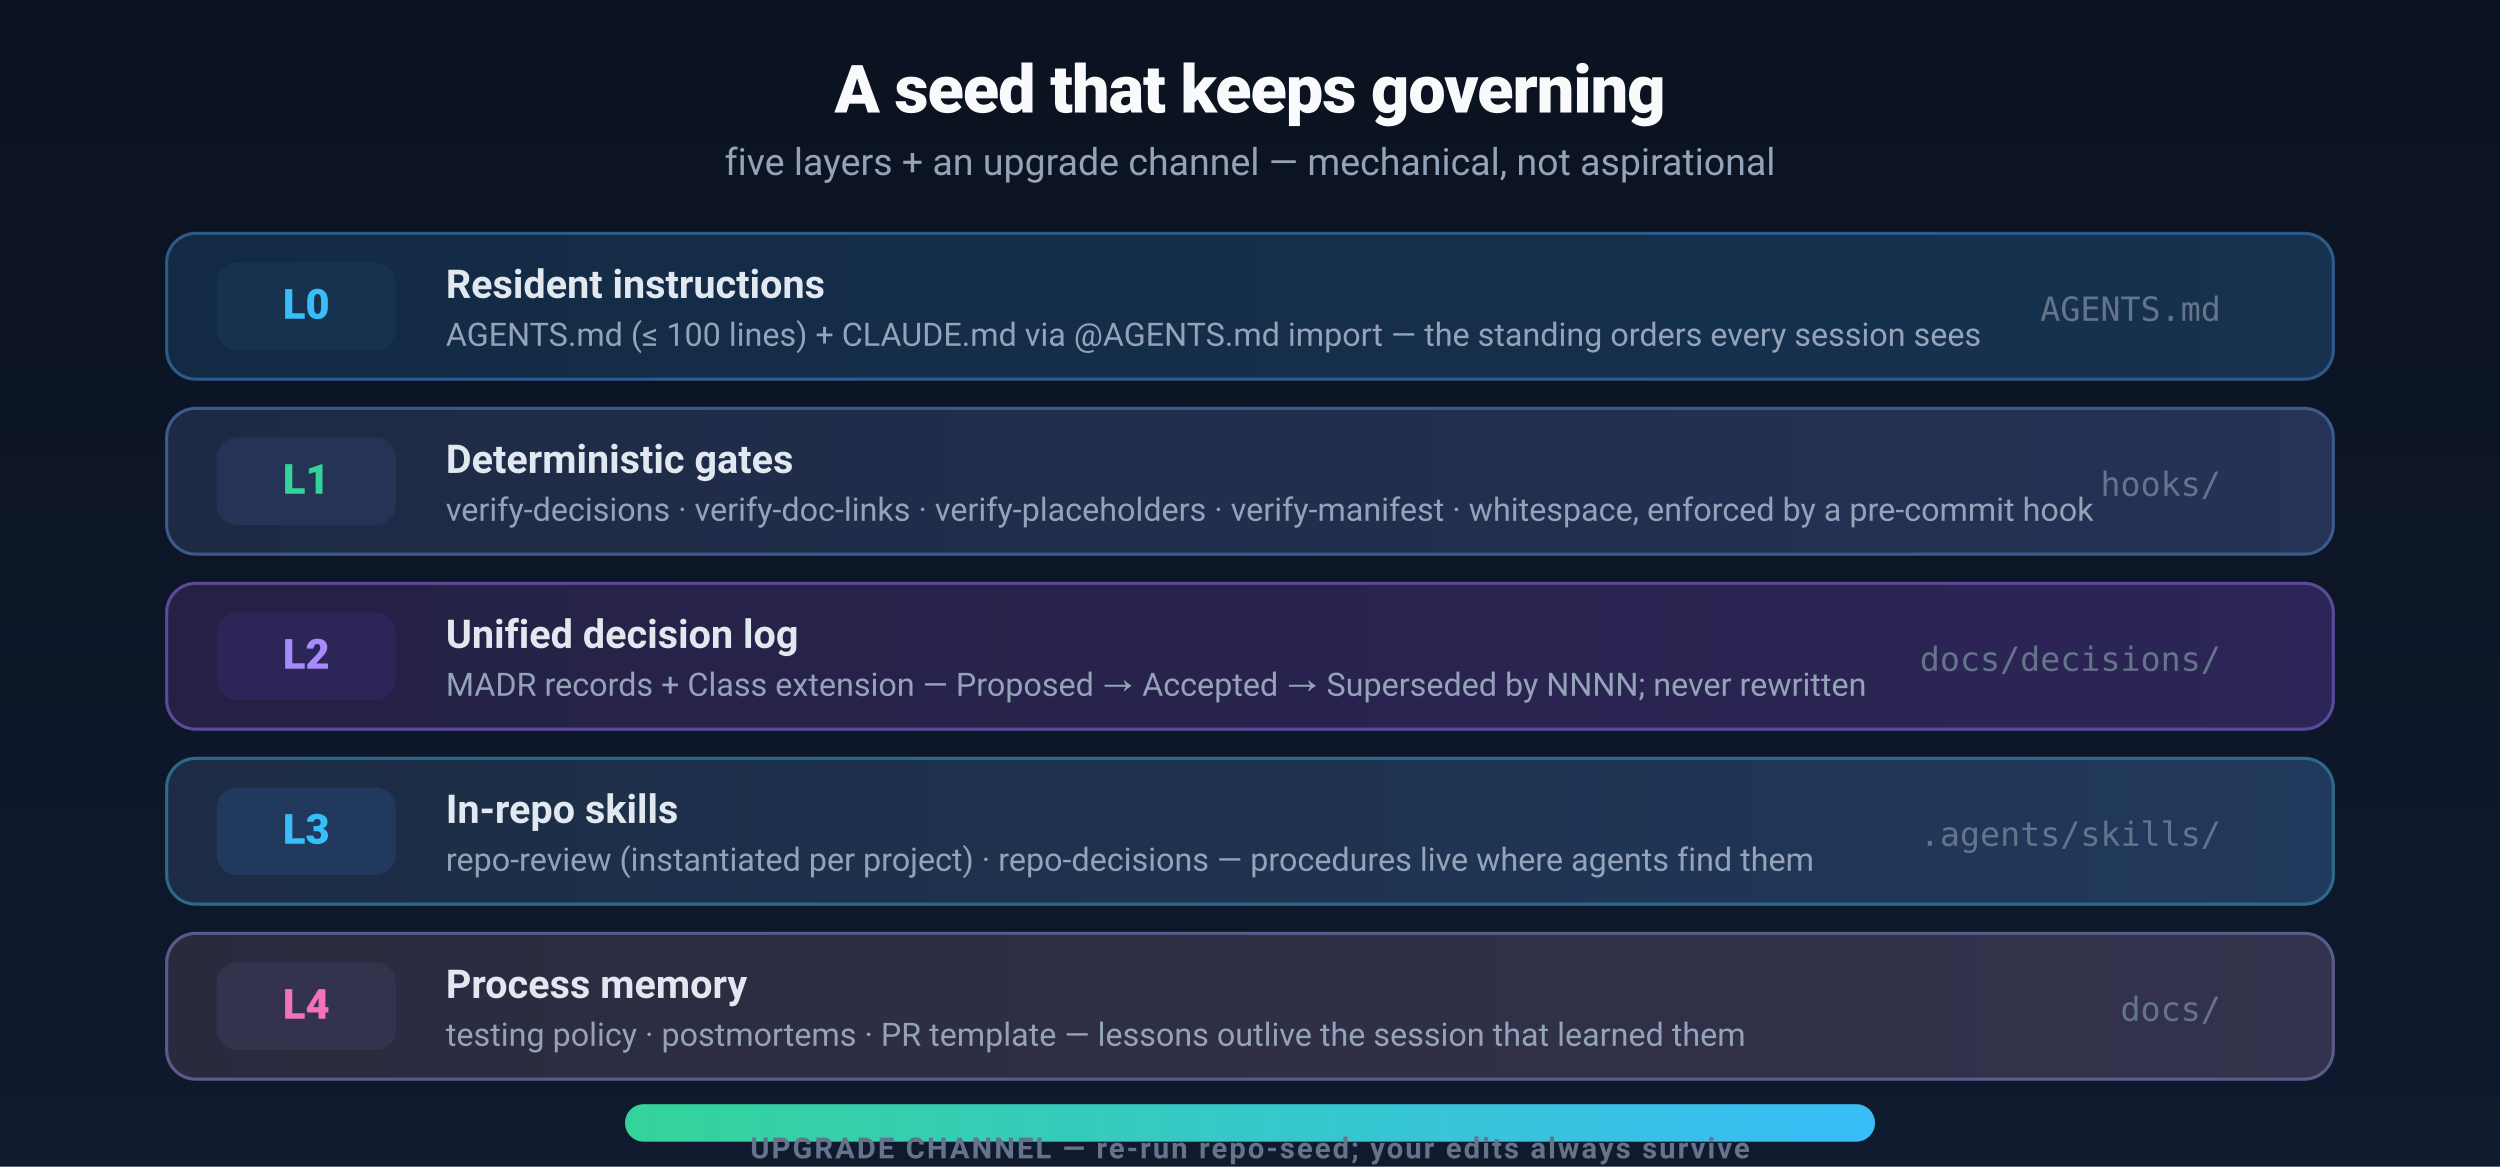
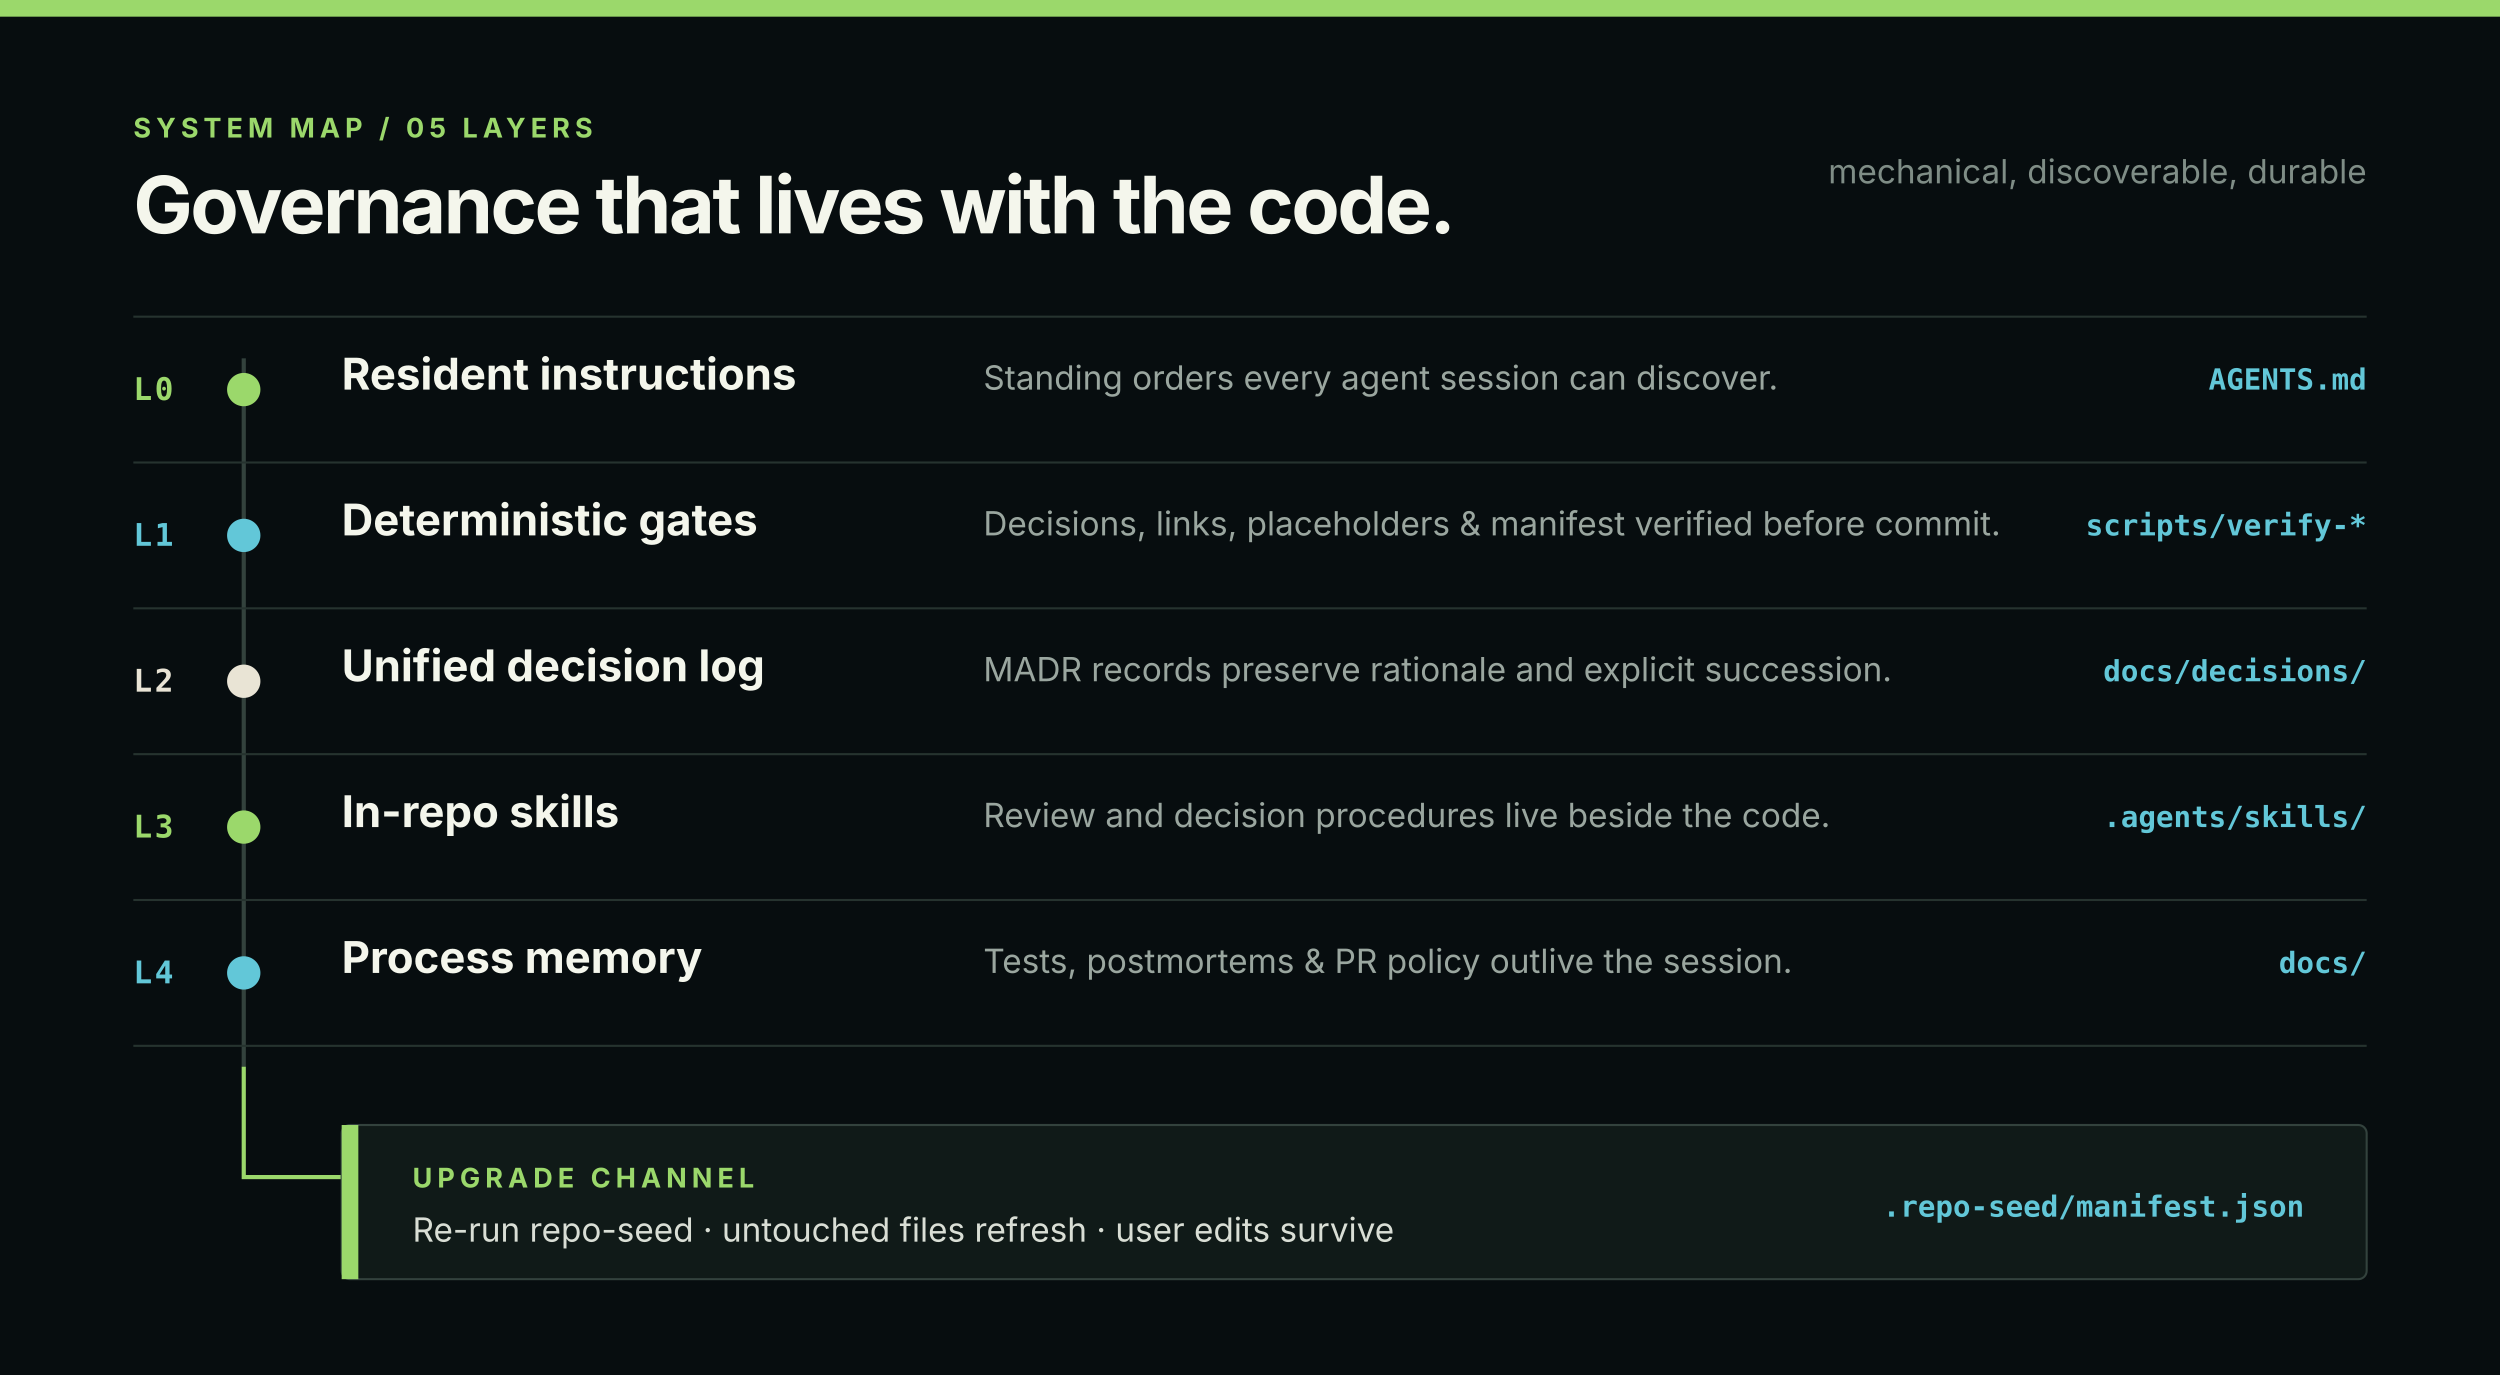
- <svg xmlns="http://www.w3.org/2000/svg" viewBox="0 0 1200 560" font-family="-apple-system, BlinkMacSystemFont, 'Segoe UI', Roboto, Helvetica, Arial, sans-serif">
-   <defs>
-     <linearGradient id="bg2" x1="0" y1="0" x2="0" y2="1">
-       <stop offset="0" stop-color="#0b1220" />
-       <stop offset="1" stop-color="#0f1a2e" />
-     </linearGradient>
-     <linearGradient id="l0g" x1="0" y1="0" x2="1" y2="0">
-       <stop offset="0" stop-color="#132a44" />
-       <stop offset="1" stop-color="#16324f" />
-     </linearGradient>
-     <linearGradient id="l1g" x1="0" y1="0" x2="1" y2="0">
-       <stop offset="0" stop-color="#1e2a44" />
-       <stop offset="1" stop-color="#243356" />
-     </linearGradient>
-     <linearGradient id="l2g" x1="0" y1="0" x2="1" y2="0">
-       <stop offset="0" stop-color="#242144" />
-       <stop offset="1" stop-color="#2c2557" />
-     </linearGradient>
-     <linearGradient id="l3g" x1="0" y1="0" x2="1" y2="0">
-       <stop offset="0" stop-color="#1c2c44" />
-       <stop offset="1" stop-color="#21395c" />
-     </linearGradient>
-     <linearGradient id="l4g" x1="0" y1="0" x2="1" y2="0">
-       <stop offset="0" stop-color="#2a2a3f" />
-       <stop offset="1" stop-color="#33334d" />
-     </linearGradient>
-     <linearGradient id="upg" x1="0" y1="0" x2="1" y2="0">
-       <stop offset="0" stop-color="#34d399" />
-       <stop offset="1" stop-color="#38bdf8" />
-     </linearGradient>
-   </defs>
-   <rect width="1200" height="560" fill="url(#bg2)" />
-   <text x="600" y="54" font-size="32" font-weight="800" fill="#f8fafc" text-anchor="middle" letter-spacing="-0.5">A seed that keeps governing</text>
-   <text x="600" y="84" font-size="18" fill="#94a3b8" text-anchor="middle">five layers + an upgrade channel — mechanical, not aspirational</text>
-   <rect x="80" y="112" width="1040" height="70" rx="14" fill="url(#l0g)" stroke="#2d5a8a" stroke-width="1.5" />
-   <rect x="104" y="126" width="86" height="42" rx="10" fill="#16324f" />
-   <text x="147" y="153" font-size="20" font-weight="800" fill="#38bdf8" text-anchor="middle">L0</text>
-   <text x="214" y="143" font-size="19" font-weight="700" fill="#e2e8f0">Resident instructions</text>
-   <text x="214" y="166" font-size="15.5" fill="#94a3b8">AGENTS.md (≤ 100 lines) + CLAUDE.md via @AGENTS.md import — the standing orders every session sees</text>
-   <text x="1066" y="154" font-size="16" fill="#64748b" text-anchor="end" font-family="monospace">AGENTS.md</text>
-   <rect x="80" y="196" width="1040" height="70" rx="14" fill="url(#l1g)" stroke="#3b5b8a" stroke-width="1.5" />
-   <rect x="104" y="210" width="86" height="42" rx="10" fill="#243356" />
-   <text x="147" y="237" font-size="20" font-weight="800" fill="#34d399" text-anchor="middle">L1</text>
-   <text x="214" y="227" font-size="19" font-weight="700" fill="#e2e8f0">Deterministic gates</text>
-   <text x="214" y="250" font-size="15.5" fill="#94a3b8">verify-decisions · verify-doc-links · verify-placeholders · verify-manifest · whitespace, enforced by a pre-commit hook</text>
-   <text x="1066" y="238" font-size="16" fill="#64748b" text-anchor="end" font-family="monospace">hooks/</text>
-   <rect x="80" y="280" width="1040" height="70" rx="14" fill="url(#l2g)" stroke="#5b4a9a" stroke-width="1.5" />
-   <rect x="104" y="294" width="86" height="42" rx="10" fill="#2c2557" />
-   <text x="147" y="321" font-size="20" font-weight="800" fill="#a78bfa" text-anchor="middle">L2</text>
-   <text x="214" y="311" font-size="19" font-weight="700" fill="#e2e8f0">Unified decision log</text>
-   <text x="214" y="334" font-size="15.5" fill="#94a3b8">MADR records + Class extension — Proposed → Accepted → Superseded by NNNN; never rewritten</text>
-   <text x="1066" y="322" font-size="16" fill="#64748b" text-anchor="end" font-family="monospace">docs/decisions/</text>
-   <rect x="80" y="364" width="1040" height="70" rx="14" fill="url(#l3g)" stroke="#2d6a8a" stroke-width="1.5" />
-   <rect x="104" y="378" width="86" height="42" rx="10" fill="#21395c" />
-   <text x="147" y="405" font-size="20" font-weight="800" fill="#38bdf8" text-anchor="middle">L3</text>
-   <text x="214" y="395" font-size="19" font-weight="700" fill="#e2e8f0">In-repo skills</text>
-   <text x="214" y="418" font-size="15.5" fill="#94a3b8">repo-review (instantiated per project) · repo-decisions — procedures live where agents find them</text>
-   <text x="1066" y="406" font-size="16" fill="#64748b" text-anchor="end" font-family="monospace">.agents/skills/</text>
-   <rect x="80" y="448" width="1040" height="70" rx="14" fill="url(#l4g)" stroke="#5b5b8a" stroke-width="1.5" />
-   <rect x="104" y="462" width="86" height="42" rx="10" fill="#33334d" />
-   <text x="147" y="489" font-size="20" font-weight="800" fill="#f472b6" text-anchor="middle">L4</text>
-   <text x="214" y="479" font-size="19" font-weight="700" fill="#e2e8f0">Process memory</text>
-   <text x="214" y="502" font-size="15.5" fill="#94a3b8">testing policy · postmortems · PR template — lessons outlive the session that learned them</text>
-   <text x="1066" y="490" font-size="16" fill="#64748b" text-anchor="end" font-family="monospace">docs/</text>
-   <rect x="300" y="530" width="600" height="18" rx="9" fill="url(#upg)" />
-   <text x="600" y="556" font-size="14" fill="#64748b" text-anchor="middle" font-weight="600" letter-spacing="1">UPGRADE CHANNEL — re-run repo-seed; your edits always survive</text>
+ <svg xmlns="http://www.w3.org/2000/svg" viewBox="0 0 1200 660" role="img" aria-labelledby="title desc">
+   <style>
+     text { font-family: ui-sans-serif, -apple-system, BlinkMacSystemFont, "Segoe UI", sans-serif; }
+     .mono { font-family: ui-monospace, SFMono-Regular, Consolas, monospace; }
+     .eyebrow { font-size: 13px; font-weight: 700; letter-spacing: 2.4px; }
+     .title { font-size: 38px; font-weight: 750; letter-spacing: -1.2px; }
+     .layer { font-size: 15px; font-weight: 750; letter-spacing: 1.2px; }
+     .name { font-size: 21px; font-weight: 700; }
+     .copy { font-size: 16px; }
+     .path { font-size: 14px; font-weight: 650; }
+   </style>
+   <rect width="1200" height="660" fill="#070d0f" />
+   <path d="M0 0H1200V8H0Z" fill="#9bd86b" />
+   <text x="64" y="66" class="eyebrow" fill="#9bd86b">SYSTEM MAP / 05 LAYERS</text>
+   <text x="64" y="112" class="title" fill="#f4f6ec">Governance that lives with the code.</text>
+   <text x="1136" y="88" text-anchor="end" class="copy" fill="#7f8d86">mechanical, discoverable, durable</text>
+   <line x1="117" y1="172" x2="117" y2="512" stroke="#33423d" stroke-width="2" />
+   <g>
+     <line x1="64" y1="152" x2="1136" y2="152" stroke="#26332f" />
+     <circle cx="117" cy="187" r="8" fill="#9bd86b" />
+     <text x="64" y="192" class="layer mono" fill="#9bd86b">L0</text>
+     <text x="164" y="187" class="name" fill="#f4f6ec">Resident instructions</text>
+     <text x="472" y="187" class="copy" fill="#9aa69f">Standing orders every agent session can discover.</text>
+     <text x="1136" y="187" text-anchor="end" class="path mono" fill="#62c7d8">AGENTS.md</text>
+   </g>
+   <g>
+     <line x1="64" y1="222" x2="1136" y2="222" stroke="#26332f" />
+     <circle cx="117" cy="257" r="8" fill="#62c7d8" />
+     <text x="64" y="262" class="layer mono" fill="#62c7d8">L1</text>
+     <text x="164" y="257" class="name" fill="#f4f6ec">Deterministic gates</text>
+     <text x="472" y="257" class="copy" fill="#9aa69f">Decisions, links, placeholders &amp; manifest verified before commit.</text>
+     <text x="1136" y="257" text-anchor="end" class="path mono" fill="#62c7d8">scripts/verify-*</text>
+   </g>
+   <g>
+     <line x1="64" y1="292" x2="1136" y2="292" stroke="#26332f" />
+     <circle cx="117" cy="327" r="8" fill="#e9e4d5" />
+     <text x="64" y="332" class="layer mono" fill="#e9e4d5">L2</text>
+     <text x="164" y="327" class="name" fill="#f4f6ec">Unified decision log</text>
+     <text x="472" y="327" class="copy" fill="#9aa69f">MADR records preserve rationale and explicit succession.</text>
+     <text x="1136" y="327" text-anchor="end" class="path mono" fill="#62c7d8">docs/decisions/</text>
+   </g>
+   <g>
+     <line x1="64" y1="362" x2="1136" y2="362" stroke="#26332f" />
+     <circle cx="117" cy="397" r="8" fill="#9bd86b" />
+     <text x="64" y="402" class="layer mono" fill="#9bd86b">L3</text>
+     <text x="164" y="397" class="name" fill="#f4f6ec">In-repo skills</text>
+     <text x="472" y="397" class="copy" fill="#9aa69f">Review and decision procedures live beside the code.</text>
+     <text x="1136" y="397" text-anchor="end" class="path mono" fill="#62c7d8">.agents/skills/</text>
+   </g>
+   <g>
+     <line x1="64" y1="432" x2="1136" y2="432" stroke="#26332f" />
+     <circle cx="117" cy="467" r="8" fill="#62c7d8" />
+     <text x="64" y="472" class="layer mono" fill="#62c7d8">L4</text>
+     <text x="164" y="467" class="name" fill="#f4f6ec">Process memory</text>
+     <text x="472" y="467" class="copy" fill="#9aa69f">Tests, postmortems &amp; PR policy outlive the session.</text>
+     <text x="1136" y="467" text-anchor="end" class="path mono" fill="#62c7d8">docs/</text>
+     <line x1="64" y1="502" x2="1136" y2="502" stroke="#26332f" />
+   </g>
+   <path d="M117 512V565H164" fill="none" stroke="#9bd86b" stroke-width="2" />
+   <rect x="164" y="540" width="972" height="74" rx="4" fill="#101a18" stroke="#33423d" />
+   <rect x="164" y="540" width="8" height="74" fill="#9bd86b" />
+   <text x="198" y="570" class="eyebrow" fill="#9bd86b">UPGRADE CHANNEL</text>
+   <text x="198" y="596" class="copy" fill="#d9ded5">Re-run repo-seed  ·  untouched files refresh  ·  user edits survive</text>
+   <text x="1106" y="584" text-anchor="end" class="path mono" fill="#62c7d8">.repo-seed/manifest.json</text>
</svg>
